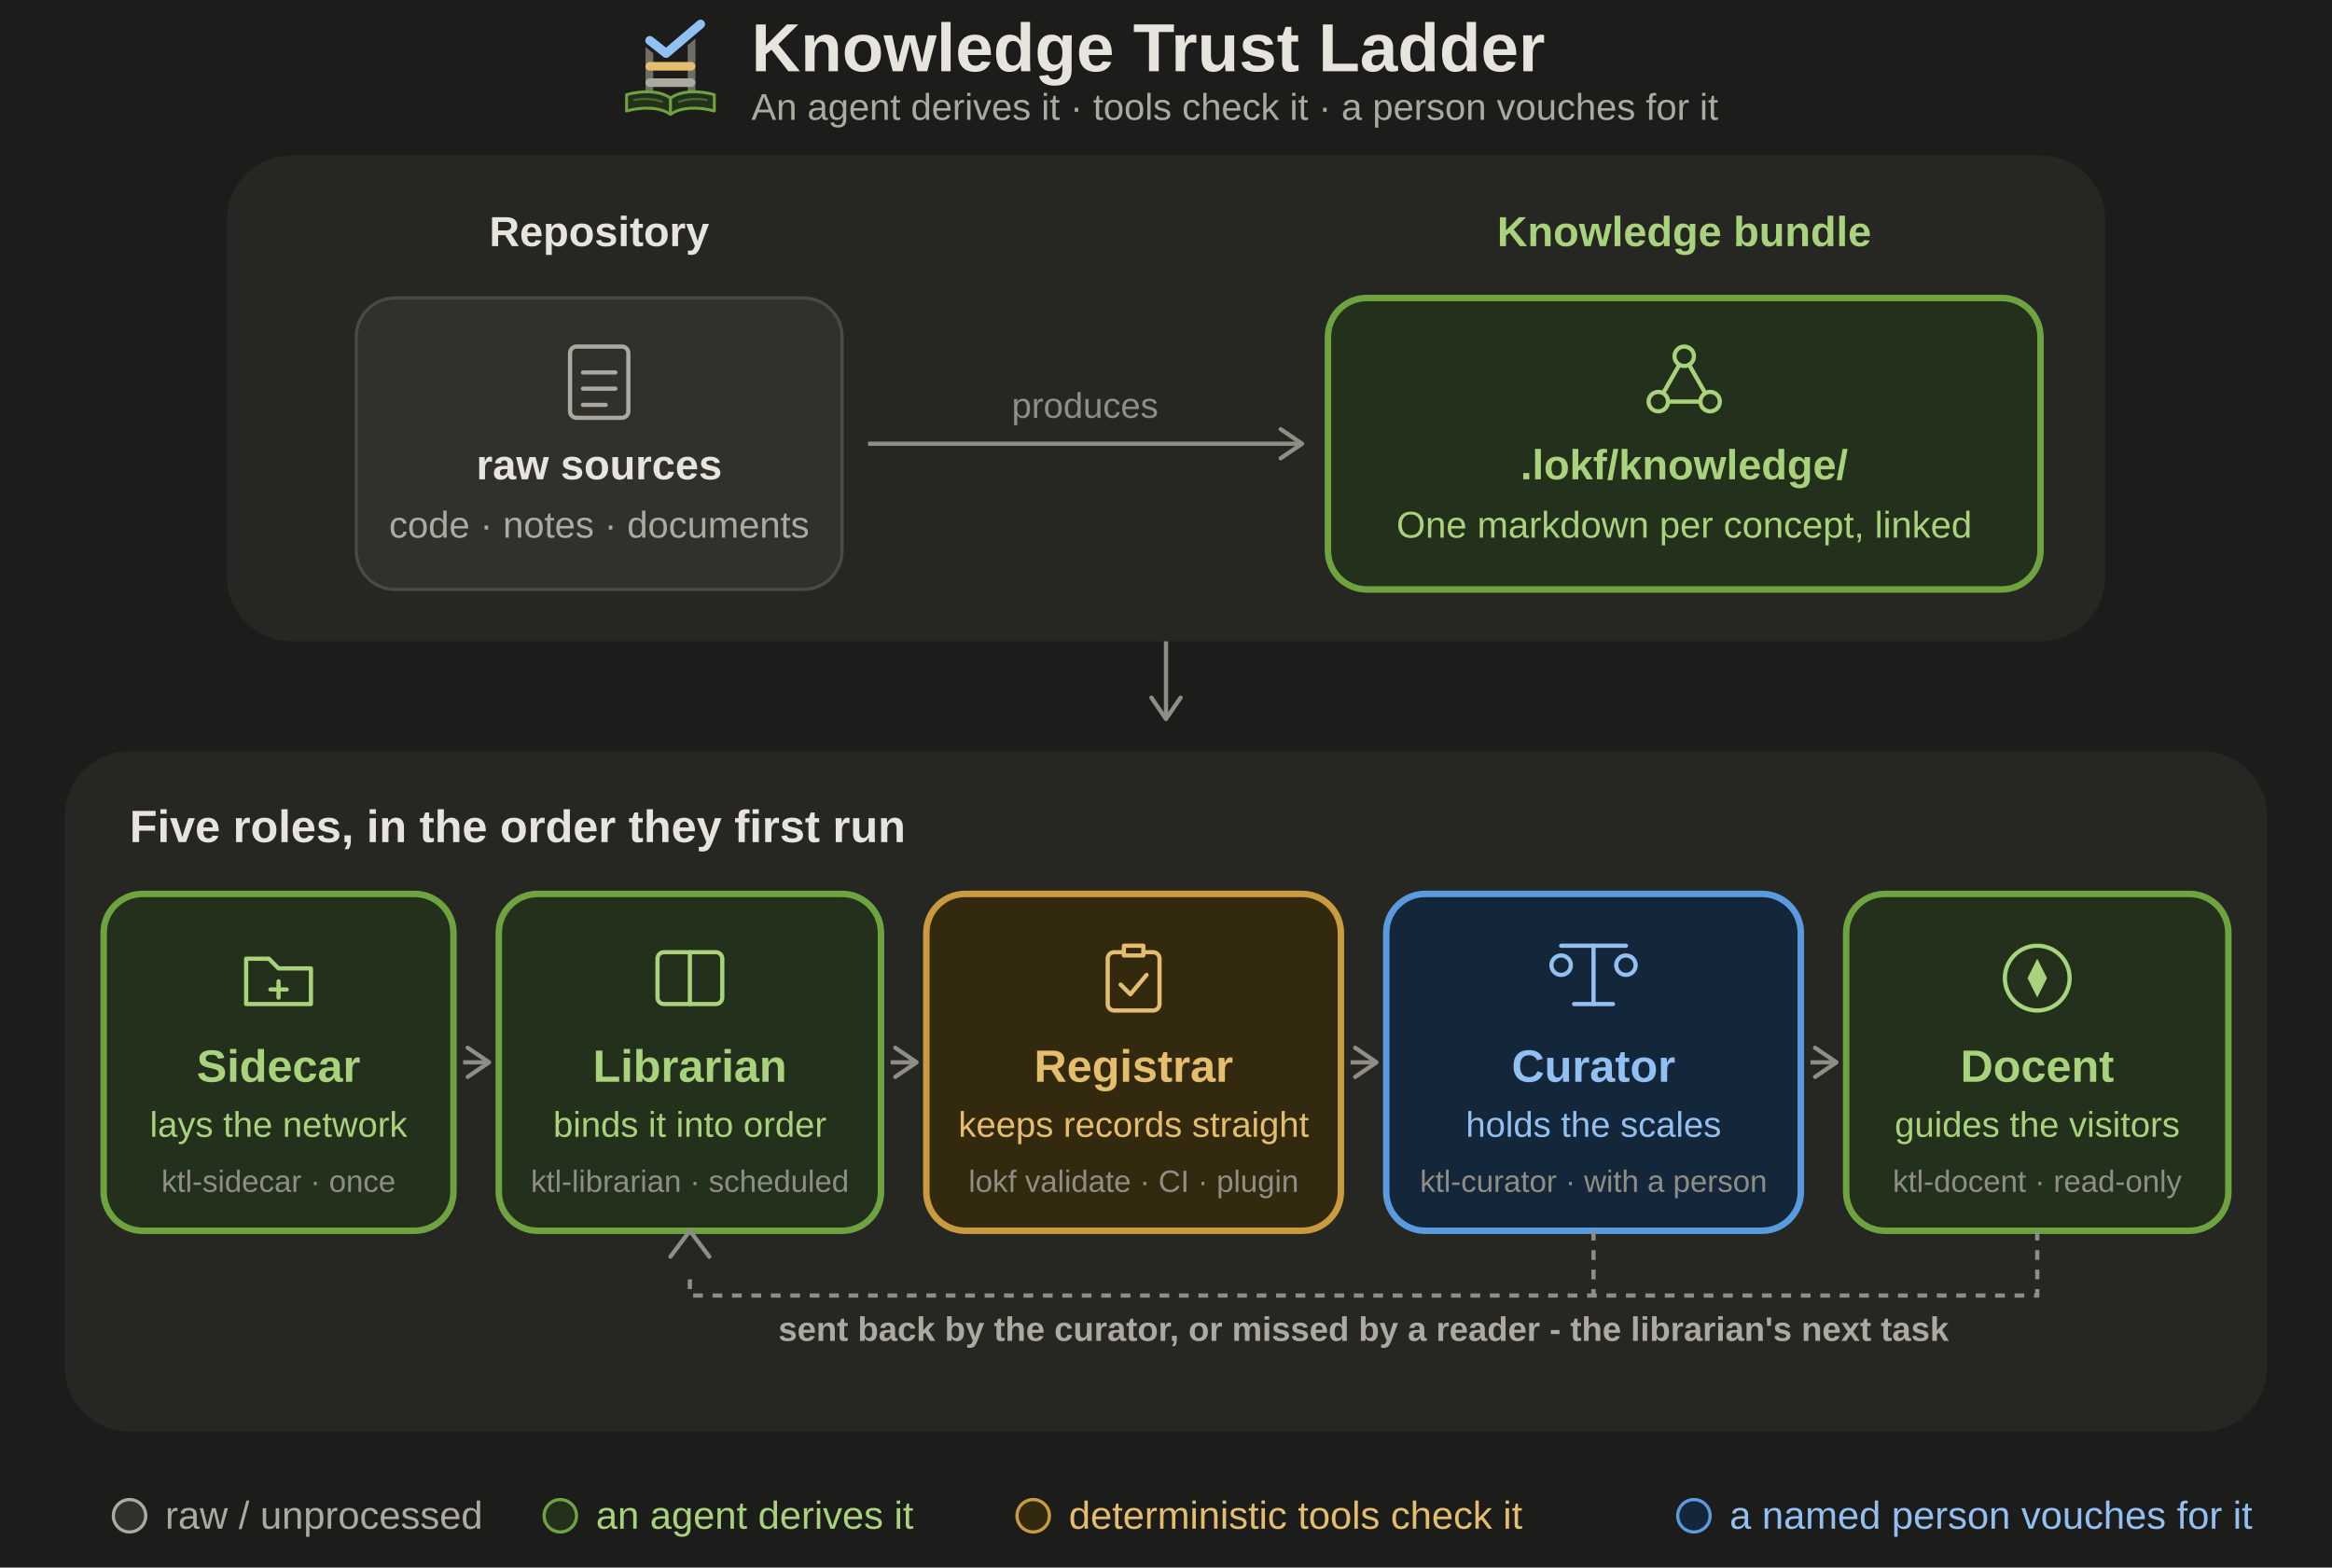
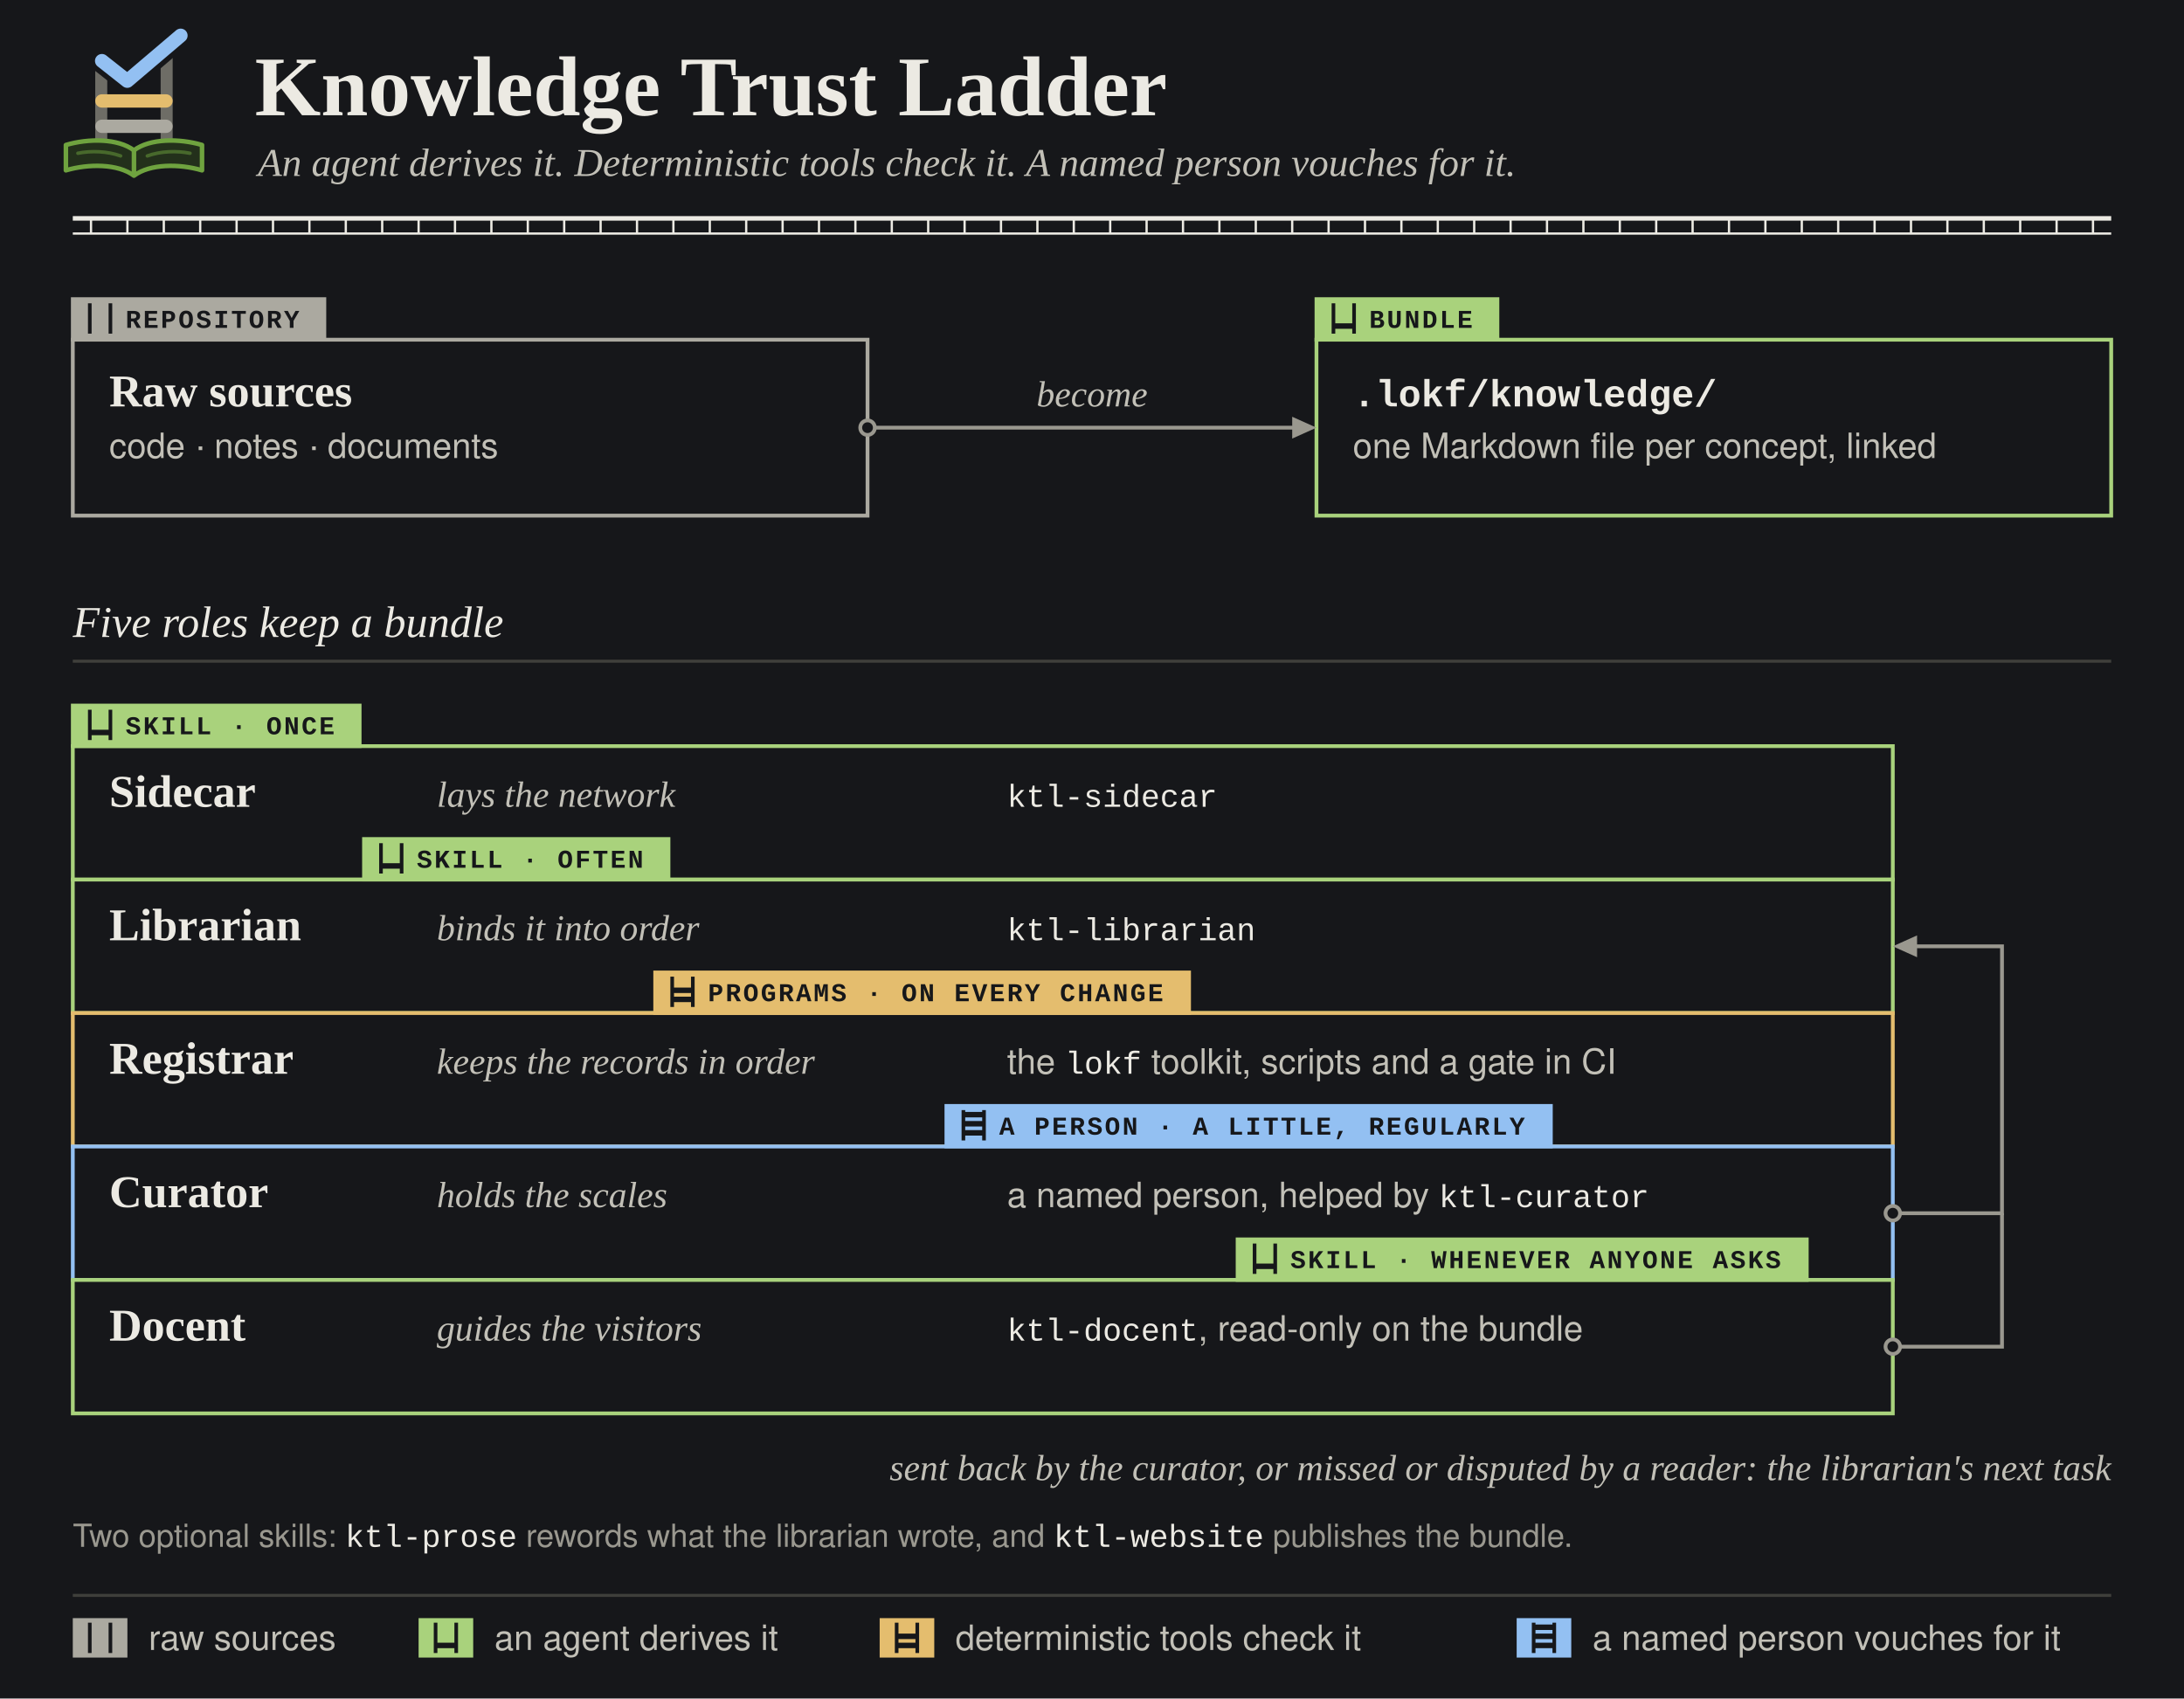
- <svg xmlns="http://www.w3.org/2000/svg" width="720" height="484" viewBox="0 0 720 484" role="img" aria-labelledby="t d">
-   <rect width="720" height="484" fill="#1C1C1A" />
-   <g transform="translate(190,4) scale(0.53125)">
+ <svg xmlns="http://www.w3.org/2000/svg" width="720" height="560" viewBox="0 0 720 560" role="img" aria-labelledby="t d" font-family="'Atkinson Hyperlegible Next', 'Segoe UI', 'Helvetica Neue', Helvetica, Arial, sans-serif">
+   <rect width="720" height="560" fill="#16171A" />
+   <g transform="translate(16,6) scale(0.88)">
    <rect x="17.5" y="12" width="4.5" height="38" rx="2.25" fill="#6E6D66" />
    <rect x="42" y="12" width="4.5" height="38" rx="2.25" fill="#6E6D66" />
    <rect x="17.5" y="38" width="29" height="5" rx="2.5" fill="#ABA9A0" />
    <rect x="17.5" y="28.5" width="29" height="5" rx="2.5" fill="#E4BD6E" />
-     <path d="M20 16 L29.5 23.5 L49.5 6.5" fill="none" stroke="#1C1C1A" stroke-width="9" stroke-linecap="round" stroke-linejoin="round" />
+     <path d="M20 16 L29.5 23.5 L49.5 6.5" fill="none" stroke="#16171A" stroke-width="9" stroke-linecap="round" stroke-linejoin="round" />
    <path d="M20 16 L29.5 23.5 L49.5 6.5" fill="none" stroke="#93C0F2" stroke-width="5.2" stroke-linecap="round" stroke-linejoin="round" />
    <path d="M32 49.5 C26 45 15 45 6.5 47.5 v9.5 C15 54.5 26 54.5 32 59 C38 54.5 49 54.5 57.5 57 v-9.5 C49 45 38 45 32 49.5 z" fill="#23301B" stroke="#6FA33F" stroke-width="1.7" stroke-linejoin="round" />
    <line x1="32" y1="49.5" x2="32" y2="59" stroke="#6FA33F" stroke-width="1.7" />
    <path d="M11 50.6 C16 49.6 22 49.8 27 51.6 M37 51.6 C42 49.8 48 49.6 53 50.6" fill="none" stroke="#6FA33F" stroke-opacity=".5" stroke-width="1.3" stroke-linecap="round" />
  </g>
-   <text x="232" y="22" font-family="Arial, sans-serif" font-size="21" font-weight="700" fill="#E6E4DC">Knowledge Trust Ladder</text>
-   <text x="232" y="37" font-family="Arial, sans-serif" font-size="11.5" fill="#ABA9A0">An agent derives it · tools check it · a person vouches for it</text>
-   <rect x="70" y="48" width="580" height="150" rx="20" fill="#262623" />
-   <text x="185" y="76" text-anchor="middle" font-family="Arial, sans-serif" font-size="13" font-weight="700" fill="#E6E4DC">Repository</text>
-   <text x="520" y="76" text-anchor="middle" font-family="Arial, sans-serif" font-size="13" font-weight="700" fill="#A9D27C">Knowledge bundle</text>
-   <rect x="110" y="92" width="150" height="90" rx="12" fill="#30302C" stroke="#4A4944" stroke-width="1" />
-   <g transform="translate(185,118)" stroke="#ABA9A0" stroke-width="1.3" fill="none" stroke-linecap="round" stroke-linejoin="round">
-     <rect x="-9" y="-11" width="18" height="22" rx="2" />
-     <line x1="-5" y1="-3" x2="5" y2="-3" />
-     <line x1="-5" y1="2" x2="5" y2="2" />
-     <line x1="-5" y1="7" x2="2" y2="7" />
-   </g>
-   <text x="185" y="148" text-anchor="middle" font-family="Arial, sans-serif" font-size="13" font-weight="700" fill="#E6E4DC">raw sources</text>
-   <text x="185" y="166" text-anchor="middle" font-family="Arial, sans-serif" font-size="11.5" fill="#ABA9A0">code · notes · documents</text>
-   <line x1="268" y1="137" x2="402" y2="137" stroke="#8F8E86" stroke-width="1.3" />
-   <path d="M395.4 141.5 L402 137 L395.4 132.5" fill="none" stroke="#8F8E86" stroke-width="1.3" stroke-linecap="round" stroke-linejoin="round" />
-   <text x="335.0" y="129.0" text-anchor="middle" font-family="Arial, sans-serif" font-size="11" fill="#8F8E86">produces</text>
-   <rect x="410" y="92" width="220" height="90" rx="12" fill="#23301B" stroke="#6FA33F" stroke-width="2" />
-   <g transform="translate(520,118)" stroke="#A9D27C" stroke-width="1.3" fill="none" stroke-linecap="round" stroke-linejoin="round">
-     <line x1="-8" y1="6" x2="0" y2="-8" />
-     <line x1="8" y1="6" x2="0" y2="-8" />
-     <line x1="-8" y1="6" x2="8" y2="6" />
-     <circle cx="0" cy="-8" r="3" fill="#23301B" />
-     <circle cx="-8" cy="6" r="3" fill="#23301B" />
-     <circle cx="8" cy="6" r="3" fill="#23301B" />
-   </g>
-   <text x="520" y="148" text-anchor="middle" font-family="Arial, sans-serif" font-size="13" font-weight="700" fill="#A9D27C">.lokf/knowledge/</text>
-   <text x="520" y="166" text-anchor="middle" font-family="Arial, sans-serif" font-size="11.5" fill="#A9D27C">One markdown per concept, linked</text>
-   <line x1="360" y1="198" x2="360" y2="222" stroke="#8F8E86" stroke-width="1.3" />
-   <path d="M355.5 215.4 L360 222 L364.5 215.4" fill="none" stroke="#8F8E86" stroke-width="1.3" stroke-linecap="round" stroke-linejoin="round" />
-   <rect x="20" y="232" width="680" height="210" rx="20" fill="#262623" />
-   <text x="40" y="260" font-family="Arial, sans-serif" font-size="14" font-weight="700" fill="#E6E4DC">Five roles, in the order they first run</text>
-   <rect x="32" y="276" width="108" height="104" rx="12" fill="#23301B" stroke="#6FA33F" stroke-width="2" />
-   <g transform="translate(86,302)" stroke="#A9D27C" stroke-width="1.3" fill="none" stroke-linecap="round" stroke-linejoin="round">
-     <path d="M-10 -6 h7 l3 3 h10 v11 h-20 z" />
-     <line x1="0" y1="1" x2="0" y2="6" />
-     <line x1="-2.5" y1="3.5" x2="2.5" y2="3.5" />
-   </g>
-   <text x="86" y="334" text-anchor="middle" font-family="Arial, sans-serif" font-size="14" font-weight="700" fill="#A9D27C">Sidecar</text>
-   <text x="86" y="351" text-anchor="middle" font-family="Arial, sans-serif" font-size="11" fill="#A9D27C">lays the network</text>
-   <text x="86" y="368" text-anchor="middle" font-family="Arial, sans-serif" font-size="9.5" fill="#8F8E86">ktl-sidecar · once</text>
-   <line x1="143" y1="328" x2="151" y2="328" stroke="#8F8E86" stroke-width="1.3" />
-   <path d="M144.4 332.5 L151 328 L144.4 323.5" fill="none" stroke="#8F8E86" stroke-width="1.3" stroke-linecap="round" stroke-linejoin="round" />
-   <rect x="154" y="276" width="118" height="104" rx="12" fill="#23301B" stroke="#6FA33F" stroke-width="2" />
-   <g transform="translate(213,302)" stroke="#A9D27C" stroke-width="1.3" fill="none" stroke-linecap="round" stroke-linejoin="round">
-     <rect x="-10" y="-8" width="20" height="16" rx="2" />
-     <line x1="0" y1="-8" x2="0" y2="8" />
-   </g>
-   <text x="213" y="334" text-anchor="middle" font-family="Arial, sans-serif" font-size="14" font-weight="700" fill="#A9D27C">Librarian</text>
-   <text x="213" y="351" text-anchor="middle" font-family="Arial, sans-serif" font-size="11" fill="#A9D27C">binds it into order</text>
-   <text x="213" y="368" text-anchor="middle" font-family="Arial, sans-serif" font-size="9.5" fill="#8F8E86">ktl-librarian · scheduled</text>
-   <line x1="275" y1="328" x2="283" y2="328" stroke="#8F8E86" stroke-width="1.3" />
-   <path d="M276.4 332.5 L283 328 L276.4 323.5" fill="none" stroke="#8F8E86" stroke-width="1.3" stroke-linecap="round" stroke-linejoin="round" />
-   <rect x="286" y="276" width="128" height="104" rx="12" fill="#33290F" stroke="#C99A3E" stroke-width="2" />
-   <g transform="translate(350,302)" stroke="#E4BD6E" stroke-width="1.3" fill="none" stroke-linecap="round" stroke-linejoin="round">
-     <rect x="-8" y="-8" width="16" height="18" rx="2" />
-     <path d="M-3 -10 h6 v3 h-6 z" fill="#33290F" />
-     <path d="M-4 2 l3 3 l5 -6" />
-   </g>
-   <text x="350" y="334" text-anchor="middle" font-family="Arial, sans-serif" font-size="14" font-weight="700" fill="#E4BD6E">Registrar</text>
-   <text x="350" y="351" text-anchor="middle" font-family="Arial, sans-serif" font-size="11" fill="#E4BD6E">keeps records straight</text>
-   <text x="350" y="368" text-anchor="middle" font-family="Arial, sans-serif" font-size="9.5" fill="#8F8E86">lokf validate · CI · plugin</text>
-   <line x1="417" y1="328" x2="425" y2="328" stroke="#8F8E86" stroke-width="1.3" />
-   <path d="M418.4 332.5 L425 328 L418.4 323.5" fill="none" stroke="#8F8E86" stroke-width="1.3" stroke-linecap="round" stroke-linejoin="round" />
-   <rect x="428" y="276" width="128" height="104" rx="12" fill="#142639" stroke="#5A9BE0" stroke-width="2" />
-   <g transform="translate(492,302)" stroke="#93C0F2" stroke-width="1.3" fill="none" stroke-linecap="round" stroke-linejoin="round">
-     <line x1="0" y1="-10" x2="0" y2="8" />
-     <line x1="-10" y1="-10" x2="10" y2="-10" />
-     <circle cx="-10" cy="-4" r="3" fill="#142639" />
-     <circle cx="10" cy="-4" r="3" fill="#142639" />
-     <line x1="-6" y1="8" x2="6" y2="8" />
-   </g>
-   <text x="492" y="334" text-anchor="middle" font-family="Arial, sans-serif" font-size="14" font-weight="700" fill="#93C0F2">Curator</text>
-   <text x="492" y="351" text-anchor="middle" font-family="Arial, sans-serif" font-size="11" fill="#93C0F2">holds the scales</text>
-   <text x="492" y="368" text-anchor="middle" font-family="Arial, sans-serif" font-size="9.5" fill="#8F8E86">ktl-curator · with a person</text>
-   <line x1="559" y1="328" x2="567" y2="328" stroke="#8F8E86" stroke-width="1.3" />
-   <path d="M560.4 332.5 L567 328 L560.4 323.5" fill="none" stroke="#8F8E86" stroke-width="1.3" stroke-linecap="round" stroke-linejoin="round" />
-   <rect x="570" y="276" width="118" height="104" rx="12" fill="#23301B" stroke="#6FA33F" stroke-width="2" />
-   <g transform="translate(629,302)" stroke="#A9D27C" stroke-width="1.3" fill="none" stroke-linecap="round" stroke-linejoin="round">
-     <circle cx="0" cy="0" r="10" />
-     <polygon points="0,-6 3,0 0,6 -3,0" fill="#A9D27C" stroke="none" />
-   </g>
-   <text x="629" y="334" text-anchor="middle" font-family="Arial, sans-serif" font-size="14" font-weight="700" fill="#A9D27C">Docent</text>
-   <text x="629" y="351" text-anchor="middle" font-family="Arial, sans-serif" font-size="11" fill="#A9D27C">guides the visitors</text>
-   <text x="629" y="368" text-anchor="middle" font-family="Arial, sans-serif" font-size="9.5" fill="#8F8E86">ktl-docent · read-only</text>
-   <path d="M629 380 v20 H213 v-6" fill="none" stroke="#8F8E86" stroke-width="1.3" stroke-dasharray="3 3" />
-   <path d="M492 380 v20" fill="none" stroke="#8F8E86" stroke-width="1.3" stroke-dasharray="3 3" />
-   <path d="M207 388 L213 380 L219 388" fill="none" stroke="#8F8E86" stroke-width="1.3" stroke-linecap="round" stroke-linejoin="round" />
-   <text x="421" y="414" text-anchor="middle" font-family="Arial, sans-serif" font-size="10.5" font-weight="700" fill="#ABA9A0">sent back by the curator, or missed by a reader - the librarian's next task</text>
-   <circle cx="40" cy="468" r="5" fill="#30302C" stroke="#ABA9A0" stroke-width="1" />
-   <text x="51" y="472" font-family="Arial, sans-serif" font-size="12" fill="#ABA9A0">raw / unprocessed</text>
-   <circle cx="173" cy="468" r="5" fill="#23301B" stroke="#6FA33F" stroke-width="1" />
-   <text x="184" y="472" font-family="Arial, sans-serif" font-size="12" fill="#A9D27C">an agent derives it</text>
-   <circle cx="319" cy="468" r="5" fill="#33290F" stroke="#C99A3E" stroke-width="1" />
-   <text x="330" y="472" font-family="Arial, sans-serif" font-size="12" fill="#E4BD6E">deterministic tools check it</text>
-   <circle cx="523" cy="468" r="5" fill="#142639" stroke="#5A9BE0" stroke-width="1" />
-   <text x="534" y="472" font-family="Arial, sans-serif" font-size="12" fill="#93C0F2">a named person vouches for it</text>
+   <text x="84" y="38" font-family="'Source Serif 4', Georgia, 'Times New Roman', serif" font-size="28" font-weight="700" fill="#ECEAE3">Knowledge Trust Ladder</text>
+   <text x="85" y="58" font-family="'Source Serif 4', Georgia, 'Times New Roman', serif" font-size="13" font-style="italic" fill="#C2C0B7">An agent derives it. Deterministic tools check it. A named person vouches for it.</text>
+   <line x1="24" y1="72" x2="696" y2="72" stroke="#ECEAE3" stroke-width="1.5" />
+   <line x1="24" y1="77" x2="696" y2="77" stroke="#ECEAE3" stroke-width="0.75" />
+   <path d="M30 72 v5 M42 72 v5 M54 72 v5 M66 72 v5 M78 72 v5 M90 72 v5 M102 72 v5 M114 72 v5 M126 72 v5 M138 72 v5 M150 72 v5 M162 72 v5 M174 72 v5 M186 72 v5 M198 72 v5 M210 72 v5 M222 72 v5 M234 72 v5 M246 72 v5 M258 72 v5 M270 72 v5 M282 72 v5 M294 72 v5 M306 72 v5 M318 72 v5 M330 72 v5 M342 72 v5 M354 72 v5 M366 72 v5 M378 72 v5 M390 72 v5 M402 72 v5 M414 72 v5 M426 72 v5 M438 72 v5 M450 72 v5 M462 72 v5 M474 72 v5 M486 72 v5 M498 72 v5 M510 72 v5 M522 72 v5 M534 72 v5 M546 72 v5 M558 72 v5 M570 72 v5 M582 72 v5 M594 72 v5 M606 72 v5 M618 72 v5 M630 72 v5 M642 72 v5 M654 72 v5 M666 72 v5 M678 72 v5 M690 72 v5" stroke="#ECEAE3" stroke-width="0.75" fill="none" />
+   <rect x="24" y="112" width="262" height="58" fill="#16171A" stroke="#ABA9A0" stroke-width="1.25" />
+   <rect x="23.38" y="98" width="84.17" height="14.6" fill="#ABA9A0" />
+   <path d="M29.6 100 v10 M36.4 100 v10" stroke="#16171A" stroke-width="1.2" fill="none" />
+   <text x="41.4" y="108.1" font-family="ui-monospace, 'SF Mono', Menlo, Consolas, 'Liberation Mono', monospace" font-size="8.5" font-weight="700" letter-spacing="0.7" fill="#16171A">REPOSITORY</text>
+   <text x="36" y="134" font-family="'Source Serif 4', Georgia, 'Times New Roman', serif" font-size="15" font-weight="700" fill="#ECEAE3">Raw sources</text>
+   <text x="36" y="151" font-size="11.5" fill="#C2C0B7">code · notes · documents</text>
+   <rect x="434" y="112" width="262" height="58" fill="#16171A" stroke="#A9D27C" stroke-width="1.25" />
+   <rect x="433.38" y="98" width="60.9" height="14.6" fill="#A9D27C" />
+   <path d="M439.6 100 v10 M446.4 100 v10" stroke="#16171A" stroke-width="1.2" fill="none" />
+   <rect x="439.6" y="106.6" width="6.8" height="1.8" fill="#16171A" />
+   <text x="451.4" y="108.1" font-family="ui-monospace, 'SF Mono', Menlo, Consolas, 'Liberation Mono', monospace" font-size="8.5" font-weight="700" letter-spacing="0.7" fill="#16171A">BUNDLE</text>
+   <text x="446" y="134" font-family="'Source Serif 4', Georgia, 'Times New Roman', serif" font-size="15" font-weight="700" fill="#ECEAE3">
+     <tspan font-family="ui-monospace, 'SF Mono', Menlo, Consolas, 'Liberation Mono', monospace" font-size="12.5" font-weight="700" font-style="normal" fill="#ECEAE3">.lokf/knowledge/</tspan>
+   </text>
+   <text x="446" y="151" font-size="11.5" fill="#C2C0B7">one Markdown file per concept, linked</text>
+   <path d="M286 141 L429 141" fill="none" stroke="#9A988F" stroke-width="1.25" />
+   <path d="M434 141 L426 144.6 L426 137.4 Z" fill="#9A988F" />
+   <circle cx="286" cy="141" r="2.4" fill="#16171A" stroke="#9A988F" stroke-width="1.25" />
+   <text x="360" y="134" text-anchor="middle" font-family="'Source Serif 4', Georgia, 'Times New Roman', serif" font-size="12" font-style="italic" fill="#C2C0B7">become</text>
+   <text x="24" y="210" font-family="'Source Serif 4', Georgia, 'Times New Roman', serif" font-size="14.5" font-style="italic" fill="#ECEAE3">Five roles keep a bundle</text>
+   <line x1="24" y1="218" x2="696" y2="218" stroke="#3F3F3B" stroke-width="1" />
+   <rect x="24" y="246" width="600" height="44" fill="#16171A" stroke="#A9D27C" stroke-width="1.25" />
+   <rect x="23.38" y="232" width="95.8" height="14.6" fill="#A9D27C" />
+   <path d="M29.6 234 v10 M36.4 234 v10" stroke="#16171A" stroke-width="1.2" fill="none" />
+   <rect x="29.6" y="240.6" width="6.8" height="1.8" fill="#16171A" />
+   <text x="41.4" y="242.1" font-family="ui-monospace, 'SF Mono', Menlo, Consolas, 'Liberation Mono', monospace" font-size="8.5" font-weight="700" letter-spacing="0.7" fill="#16171A">SKILL · ONCE</text>
+   <text x="36" y="266" font-family="'Source Serif 4', Georgia, 'Times New Roman', serif" font-size="15" font-weight="700" fill="#ECEAE3">Sidecar</text>
+   <text x="144" y="266" font-family="'Source Serif 4', Georgia, 'Times New Roman', serif" font-size="12" font-style="italic" fill="#C2C0B7">lays the network</text>
+   <text x="332" y="266" font-size="11.5" fill="#C2C0B7">
+     <tspan font-family="ui-monospace, 'SF Mono', Menlo, Consolas, 'Liberation Mono', monospace" font-size="10.5" font-weight="400" font-style="normal" fill="#ECEAE3">ktl-sidecar</tspan>
+   </text>
+   <rect x="24" y="290" width="600" height="44" fill="#16171A" stroke="#A9D27C" stroke-width="1.25" />
+   <rect x="119.38" y="276" width="101.62" height="14.6" fill="#A9D27C" />
+   <path d="M125.6 278 v10 M132.4 278 v10" stroke="#16171A" stroke-width="1.2" fill="none" />
+   <rect x="125.6" y="284.6" width="6.8" height="1.8" fill="#16171A" />
+   <text x="137.4" y="286.1" font-family="ui-monospace, 'SF Mono', Menlo, Consolas, 'Liberation Mono', monospace" font-size="8.5" font-weight="700" letter-spacing="0.7" fill="#16171A">SKILL · OFTEN</text>
+   <text x="36" y="310" font-family="'Source Serif 4', Georgia, 'Times New Roman', serif" font-size="15" font-weight="700" fill="#ECEAE3">Librarian</text>
+   <text x="144" y="310" font-family="'Source Serif 4', Georgia, 'Times New Roman', serif" font-size="12" font-style="italic" fill="#C2C0B7">binds it into order</text>
+   <text x="332" y="310" font-size="11.5" fill="#C2C0B7">
+     <tspan font-family="ui-monospace, 'SF Mono', Menlo, Consolas, 'Liberation Mono', monospace" font-size="10.5" font-weight="400" font-style="normal" fill="#ECEAE3">ktl-librarian</tspan>
+   </text>
+   <rect x="24" y="334" width="600" height="44" fill="#16171A" stroke="#E4BD6E" stroke-width="1.25" />
+   <rect x="215.38" y="320" width="177.24" height="14.6" fill="#E4BD6E" />
+   <path d="M221.6 322 v10 M228.4 322 v10" stroke="#16171A" stroke-width="1.2" fill="none" />
+   <rect x="221.6" y="328.6" width="6.8" height="1.8" fill="#16171A" />
+   <rect x="221.6" y="325.6" width="6.8" height="1.8" fill="#16171A" />
+   <text x="233.4" y="330.1" font-family="ui-monospace, 'SF Mono', Menlo, Consolas, 'Liberation Mono', monospace" font-size="8.5" font-weight="700" letter-spacing="0.7" fill="#16171A">PROGRAMS · ON EVERY CHANGE</text>
+   <text x="36" y="354" font-family="'Source Serif 4', Georgia, 'Times New Roman', serif" font-size="15" font-weight="700" fill="#ECEAE3">Registrar</text>
+   <text x="144" y="354" font-family="'Source Serif 4', Georgia, 'Times New Roman', serif" font-size="12" font-style="italic" fill="#C2C0B7">keeps the records in order</text>
+   <text x="332" y="354" font-size="11.5" fill="#C2C0B7">the <tspan font-family="ui-monospace, 'SF Mono', Menlo, Consolas, 'Liberation Mono', monospace" font-size="10.5" font-weight="400" font-style="normal" fill="#ECEAE3">lokf</tspan> toolkit, scripts and a gate in CI</text>
+   <rect x="24" y="378" width="600" height="44" fill="#16171A" stroke="#93C0F2" stroke-width="1.25" />
+   <rect x="311.38" y="364" width="200.51" height="14.6" fill="#93C0F2" />
+   <path d="M317.6 366 v10 M324.4 366 v10" stroke="#16171A" stroke-width="1.2" fill="none" />
+   <rect x="317.6" y="372.6" width="6.8" height="1.8" fill="#16171A" />
+   <rect x="317.6" y="369.6" width="6.8" height="1.8" fill="#16171A" />
+   <rect x="317.6" y="366.6" width="6.8" height="1.8" fill="#16171A" />
+   <text x="329.4" y="374.1" font-family="ui-monospace, 'SF Mono', Menlo, Consolas, 'Liberation Mono', monospace" font-size="8.5" font-weight="700" letter-spacing="0.7" fill="#16171A">A PERSON · A LITTLE, REGULARLY</text>
+   <text x="36" y="398" font-family="'Source Serif 4', Georgia, 'Times New Roman', serif" font-size="15" font-weight="700" fill="#ECEAE3">Curator</text>
+   <text x="144" y="398" font-family="'Source Serif 4', Georgia, 'Times New Roman', serif" font-size="12" font-style="italic" fill="#C2C0B7">holds the scales</text>
+   <text x="332" y="398" font-size="11.5" fill="#C2C0B7">a named person, helped by <tspan font-family="ui-monospace, 'SF Mono', Menlo, Consolas, 'Liberation Mono', monospace" font-size="10.5" font-weight="400" font-style="normal" fill="#ECEAE3">ktl-curator</tspan>
+   </text>
+   <rect x="24" y="422" width="600" height="44" fill="#16171A" stroke="#A9D27C" stroke-width="1.25" />
+   <rect x="407.38" y="408" width="188.88" height="14.6" fill="#A9D27C" />
+   <path d="M413.6 410 v10 M420.4 410 v10" stroke="#16171A" stroke-width="1.2" fill="none" />
+   <rect x="413.6" y="416.6" width="6.8" height="1.8" fill="#16171A" />
+   <text x="425.4" y="418.1" font-family="ui-monospace, 'SF Mono', Menlo, Consolas, 'Liberation Mono', monospace" font-size="8.5" font-weight="700" letter-spacing="0.7" fill="#16171A">SKILL · WHENEVER ANYONE ASKS</text>
+   <text x="36" y="442" font-family="'Source Serif 4', Georgia, 'Times New Roman', serif" font-size="15" font-weight="700" fill="#ECEAE3">Docent</text>
+   <text x="144" y="442" font-family="'Source Serif 4', Georgia, 'Times New Roman', serif" font-size="12" font-style="italic" fill="#C2C0B7">guides the visitors</text>
+   <text x="332" y="442" font-size="11.5" fill="#C2C0B7">
+     <tspan font-family="ui-monospace, 'SF Mono', Menlo, Consolas, 'Liberation Mono', monospace" font-size="10.5" font-weight="400" font-style="normal" fill="#ECEAE3">ktl-docent</tspan>, read-only on the bundle</text>
+   <path d="M624 444 L660 444 L660 400" fill="none" stroke="#9A988F" stroke-width="1.25" />
+   <circle cx="624" cy="444" r="2.4" fill="#16171A" stroke="#9A988F" stroke-width="1.25" />
+   <path d="M624 400 L660 400 L660 312 L629 312" fill="none" stroke="#9A988F" stroke-width="1.25" />
+   <path d="M624 312 L632 308.4 L632 315.6 Z" fill="#9A988F" />
+   <circle cx="624" cy="400" r="2.4" fill="#16171A" stroke="#9A988F" stroke-width="1.25" />
+   <text x="696" y="488" text-anchor="end" font-family="'Source Serif 4', Georgia, 'Times New Roman', serif" font-size="12" font-style="italic" fill="#C2C0B7">sent back by the curator, or missed or disputed by a reader: the librarian's next task</text>
+   <text x="24" y="510" font-size="10.5" fill="#9A988F">Two optional skills: <tspan font-family="ui-monospace, 'SF Mono', Menlo, Consolas, 'Liberation Mono', monospace" font-size="10.5" font-weight="400" font-style="normal" fill="#ECEAE3">ktl-prose</tspan> rewords what the librarian wrote, and <tspan font-family="ui-monospace, 'SF Mono', Menlo, Consolas, 'Liberation Mono', monospace" font-size="10.5" font-weight="400" font-style="normal" fill="#ECEAE3">ktl-website</tspan> publishes the bundle.</text>
+   <line x1="24" y1="526" x2="696" y2="526" stroke="#3F3F3B" stroke-width="1" />
+   <rect x="24" y="533.5" width="18" height="13" fill="#ABA9A0" />
+   <path d="M29.6 535 v10 M36.4 535 v10" stroke="#16171A" stroke-width="1.2" fill="none" />
+   <text x="49" y="544" font-size="11.5" fill="#C2C0B7">raw sources</text>
+   <rect x="138" y="533.5" width="18" height="13" fill="#A9D27C" />
+   <path d="M143.6 535 v10 M150.4 535 v10" stroke="#16171A" stroke-width="1.2" fill="none" />
+   <rect x="143.6" y="541.6" width="6.8" height="1.8" fill="#16171A" />
+   <text x="163" y="544" font-size="11.5" fill="#C2C0B7">an agent derives it</text>
+   <rect x="290" y="533.5" width="18" height="13" fill="#E4BD6E" />
+   <path d="M295.6 535 v10 M302.4 535 v10" stroke="#16171A" stroke-width="1.2" fill="none" />
+   <rect x="295.6" y="541.6" width="6.8" height="1.8" fill="#16171A" />
+   <rect x="295.6" y="538.6" width="6.8" height="1.8" fill="#16171A" />
+   <text x="315" y="544" font-size="11.5" fill="#C2C0B7">deterministic tools check it</text>
+   <rect x="500" y="533.5" width="18" height="13" fill="#93C0F2" />
+   <path d="M505.6 535 v10 M512.4 535 v10" stroke="#16171A" stroke-width="1.2" fill="none" />
+   <rect x="505.6" y="541.6" width="6.8" height="1.8" fill="#16171A" />
+   <rect x="505.6" y="538.6" width="6.8" height="1.8" fill="#16171A" />
+   <rect x="505.6" y="535.6" width="6.8" height="1.8" fill="#16171A" />
+   <text x="525" y="544" font-size="11.5" fill="#C2C0B7">a named person vouches for it</text>
</svg>
